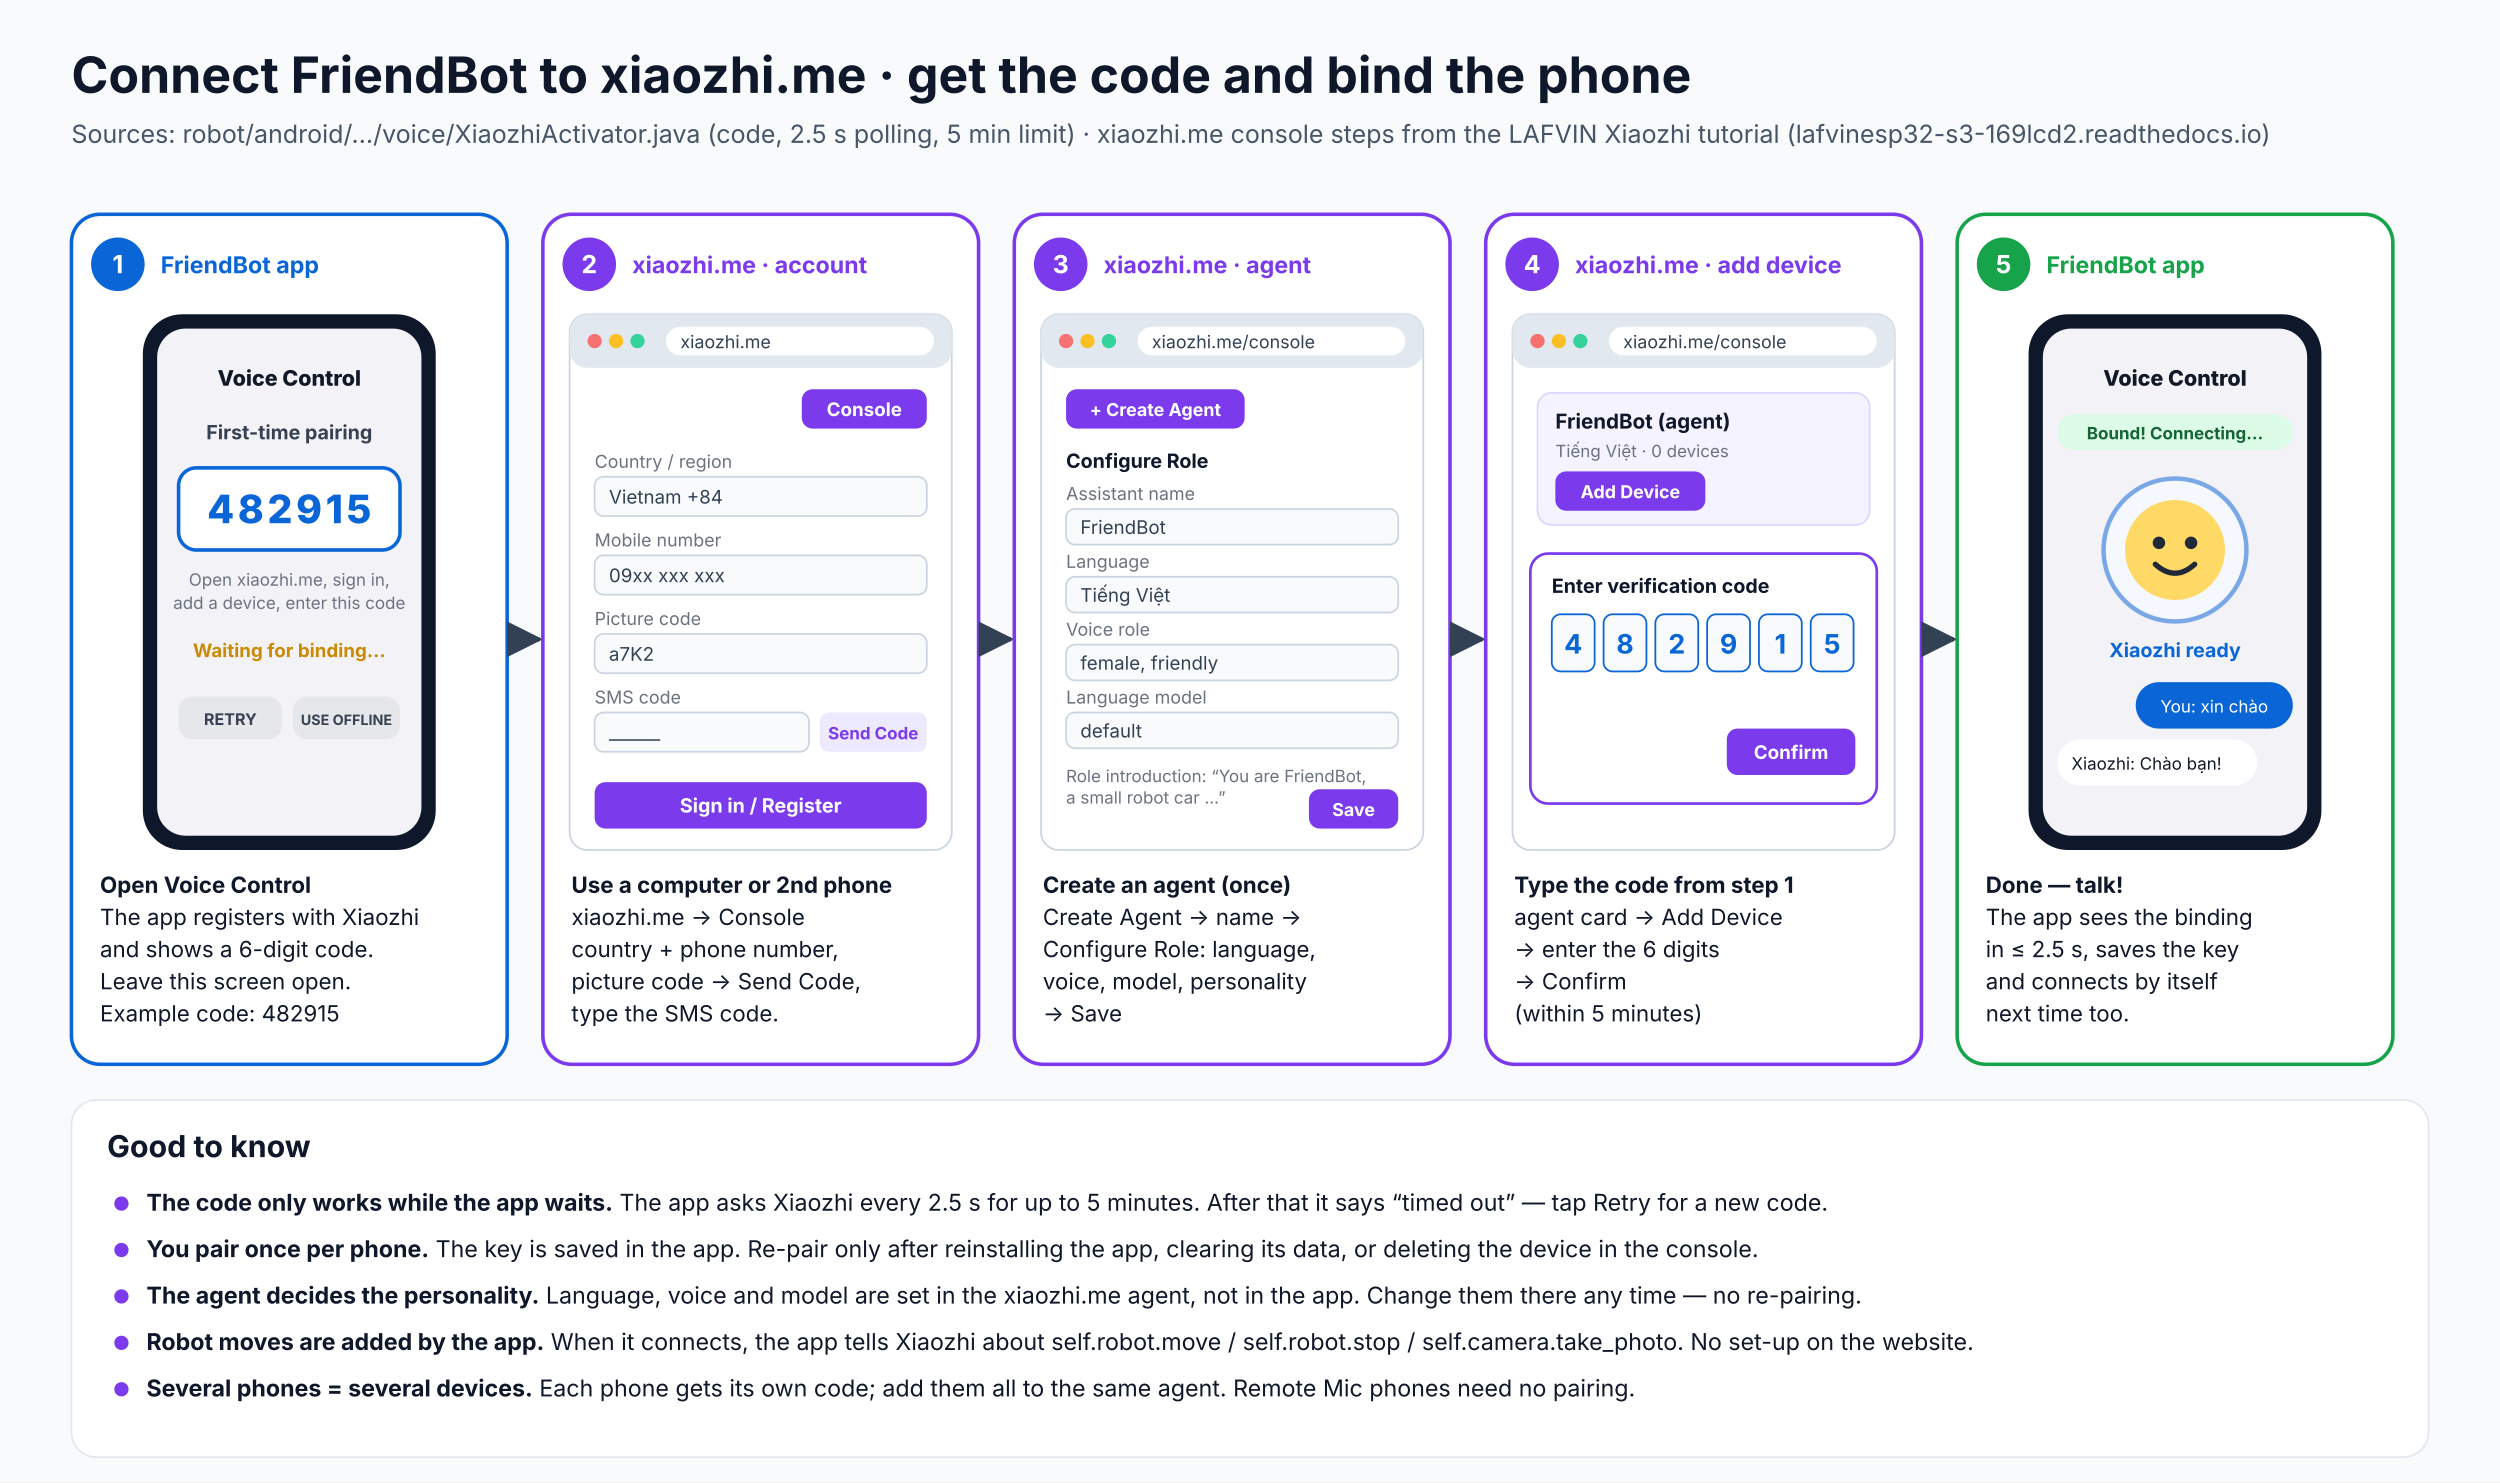
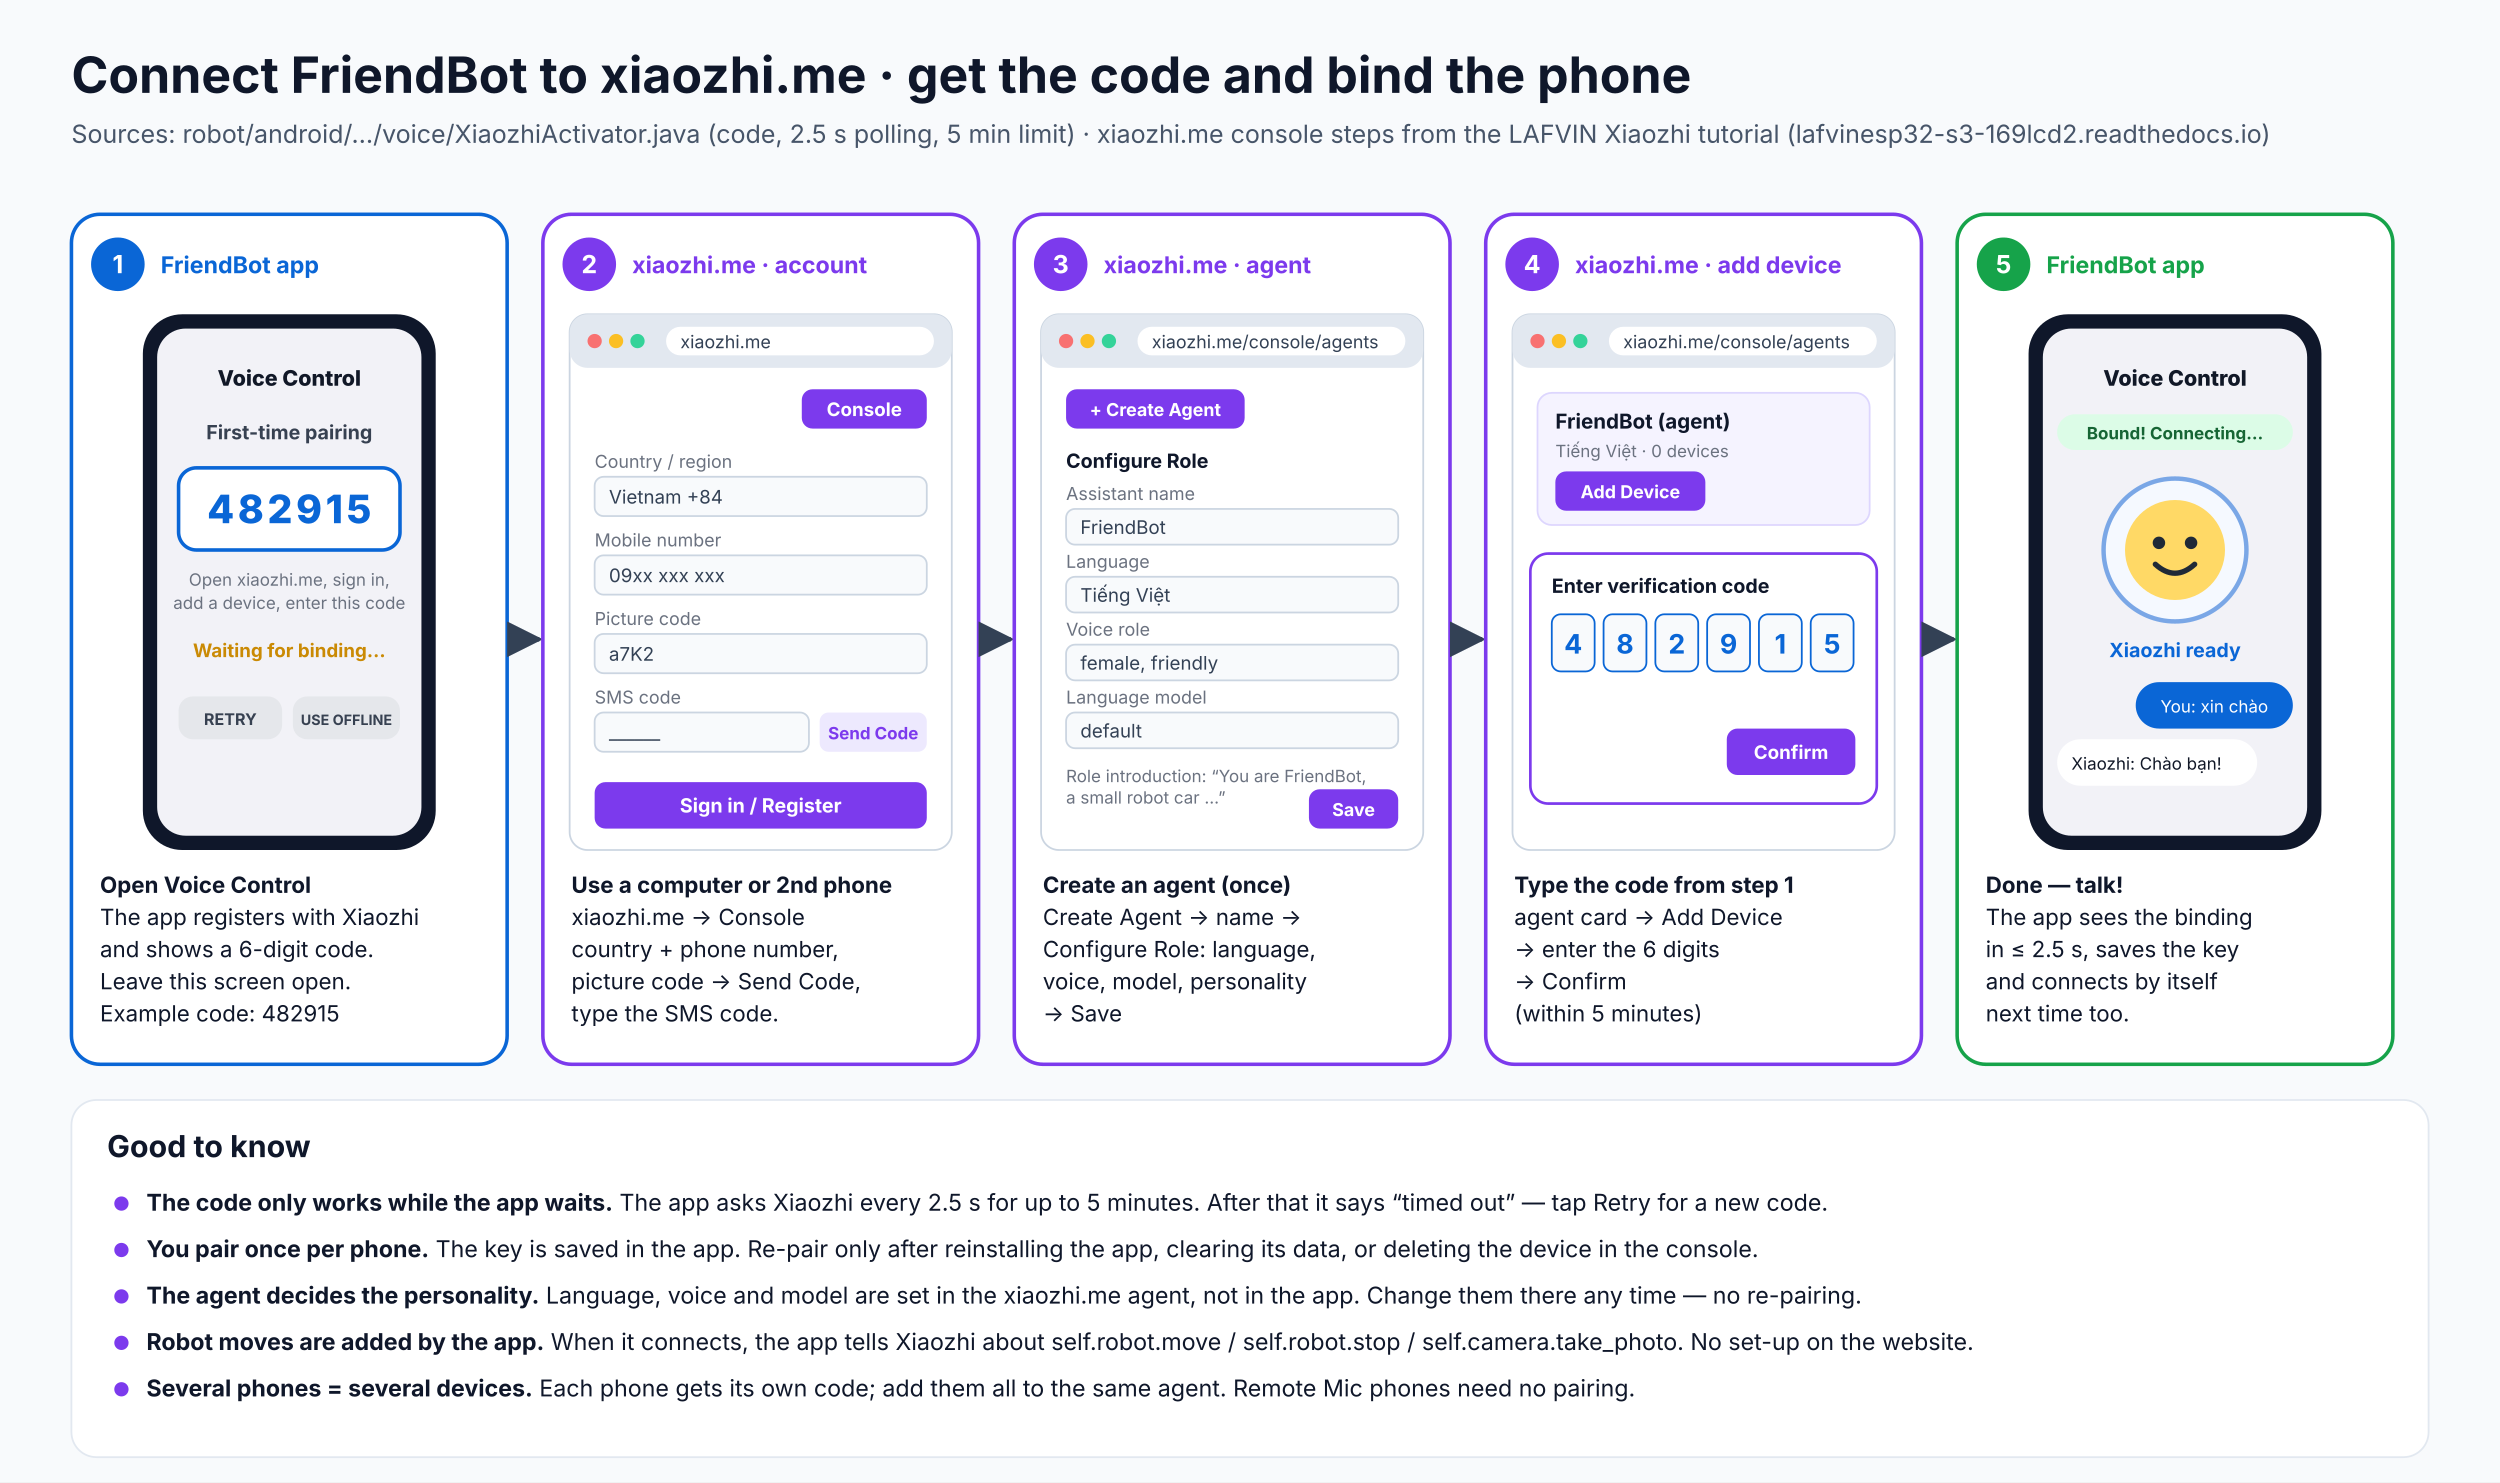
<svg xmlns="http://www.w3.org/2000/svg" width="1400" height="830" viewBox="0 0 1400 830" font-family="Inter, Helvetica, Arial, sans-serif">
  <defs>
    <marker id="ar" viewBox="0 0 10 10" refX="9" refY="5" markerWidth="8" markerHeight="8" orient="auto">
      <path d="M0,0 L10,5 L0,10 z" fill="#334155" />
    </marker>
  </defs>
  <rect width="100%" height="100%" fill="#f8fafc" />
  <text x="40" y="52" font-size="28" font-weight="700" fill="#0f172a">Connect FriendBot to xiaozhi.me · get the code and bind the phone</text>
  <text x="40" y="80" font-size="14" fill="#475569">Sources: robot/android/.../voice/XiaozhiActivator.java (code, 2.5 s polling, 5 min limit) · xiaozhi.me console steps from the LAFVIN Xiaozhi tutorial (lafvinesp32-s3-169lcd2.readthedocs.io)</text>
  <rect x="40" y="120" width="244" height="476" rx="16" fill="#ffffff" stroke="#0A66D6" stroke-width="2" />
  <circle cx="66" cy="148" r="15" fill="#0A66D6" />
  <text x="66" y="153" text-anchor="middle" font-size="14" font-weight="700" fill="#fff">1</text>
  <text x="90" y="153" font-size="13" font-weight="700" fill="#0A66D6">FriendBot app</text>
  <line x1="286" y1="358.0" x2="302" y2="358.0" stroke="#334155" stroke-width="2.5" marker-end="url(#ar)" />
  <rect x="80" y="176" width="164" height="300" rx="22" fill="#0f172a" />
  <rect x="88" y="184" width="148" height="284" rx="16" fill="#f2f2f7" />
  <text x="162" y="216" text-anchor="middle" font-size="12" font-weight="800" fill="#111827">Voice Control</text>
  <text x="162" y="246" text-anchor="middle" font-size="11" font-weight="700" fill="#374151">First-time pairing</text>
  <rect x="100" y="262" width="124" height="46" rx="10" fill="#ffffff" stroke="#0A66D6" stroke-width="2" />
  <text x="162" y="293" text-anchor="middle" font-size="22" font-weight="800" letter-spacing="2" fill="#0A66D6">482915</text>
  <text x="162" y="328" text-anchor="middle" font-size="9.5" fill="#6b7280">Open xiaozhi.me, sign in,</text>
  <text x="162" y="341" text-anchor="middle" font-size="9.5" fill="#6b7280">add a device, enter this code</text>
  <text x="162" y="368" text-anchor="middle" font-size="10.5" font-weight="700" fill="#ca8a04">Waiting for binding…</text>
  <rect x="100" y="390" width="58" height="24" rx="8" fill="#e5e7eb" />
  <text x="129" y="406" text-anchor="middle" font-size="9" font-weight="700" fill="#374151">RETRY</text>
  <rect x="164" y="390" width="60" height="24" rx="8" fill="#e5e7eb" />
  <text x="194" y="406" text-anchor="middle" font-size="8" font-weight="700" fill="#374151">USE OFFLINE</text>
  <text x="56" y="500" font-size="12.5" font-weight="700" fill="#0f172a">Open Voice Control</text>
  <text x="56" y="518" font-size="12.5" fill="#0f172a">The app registers with Xiaozhi</text>
  <text x="56" y="536" font-size="12.5" fill="#0f172a">and shows a 6-digit code.</text>
  <text x="56" y="554" font-size="12.5" fill="#0f172a">Leave this screen open.</text>
  <text x="56" y="572" font-size="12.5" fill="#0f172a">Example code: 482915</text>
  <rect x="304" y="120" width="244" height="476" rx="16" fill="#ffffff" stroke="#7c3aed" stroke-width="2" />
  <circle cx="330" cy="148" r="15" fill="#7c3aed" />
  <text x="330" y="153" text-anchor="middle" font-size="14" font-weight="700" fill="#fff">2</text>
  <text x="354" y="153" font-size="13" font-weight="700" fill="#7c3aed">xiaozhi.me · account</text>
  <line x1="550" y1="358.0" x2="566" y2="358.0" stroke="#334155" stroke-width="2.5" marker-end="url(#ar)" />
  <rect x="319" y="176" width="214" height="300" rx="10" fill="#ffffff" stroke="#cbd5e1" />
  <rect x="319" y="176" width="214" height="30" rx="10" fill="#e2e8f0" />
  <circle cx="333" cy="191" r="4" fill="#f87171" />
  <circle cx="345" cy="191" r="4" fill="#fbbf24" />
  <circle cx="357" cy="191" r="4" fill="#34d399" />
  <rect x="373" y="183" width="150" height="16" rx="8" fill="#ffffff" />
  <text x="381" y="195" font-size="10" fill="#334155">xiaozhi.me</text>
  <rect x="449" y="218" width="70" height="22" rx="6" fill="#7c3aed" />
  <text x="484" y="233" text-anchor="middle" font-size="10.5" font-weight="700" fill="#fff">Console</text>
  <text x="333" y="262" font-size="10" fill="#6b7280">Country / region</text>
  <rect x="333" y="267" width="186" height="22" rx="5" fill="#f8fafc" stroke="#cbd5e1" />
  <text x="341" y="282" font-size="10.5" fill="#334155">Vietnam +84</text>
  <text x="333" y="306" font-size="10" fill="#6b7280">Mobile number</text>
  <rect x="333" y="311" width="186" height="22" rx="5" fill="#f8fafc" stroke="#cbd5e1" />
  <text x="341" y="326" font-size="10.5" fill="#334155">09xx xxx xxx</text>
  <text x="333" y="350" font-size="10" fill="#6b7280">Picture code</text>
  <rect x="333" y="355" width="186" height="22" rx="5" fill="#f8fafc" stroke="#cbd5e1" />
  <text x="341" y="370" font-size="10.5" fill="#334155">a7K2</text>
  <text x="333" y="394" font-size="10" fill="#6b7280">SMS code</text>
  <rect x="333" y="399" width="120" height="22" rx="5" fill="#f8fafc" stroke="#cbd5e1" />
  <text x="341" y="414" font-size="10.5" fill="#334155">______</text>
  <rect x="459" y="399" width="60" height="22" rx="5" fill="#ede9fe" />
  <text x="489" y="414" text-anchor="middle" font-size="9.5" font-weight="700" fill="#7c3aed">Send Code</text>
  <rect x="333" y="438" width="186" height="26" rx="6" fill="#7c3aed" />
  <text x="426" y="455" text-anchor="middle" font-size="11" font-weight="700" fill="#fff">Sign in / Register</text>
  <text x="320" y="500" font-size="12.5" font-weight="700" fill="#0f172a">Use a computer or 2nd phone</text>
  <text x="320" y="518" font-size="12.5" fill="#0f172a">xiaozhi.me → Console</text>
  <text x="320" y="536" font-size="12.5" fill="#0f172a">country + phone number,</text>
  <text x="320" y="554" font-size="12.5" fill="#0f172a">picture code → Send Code,</text>
  <text x="320" y="572" font-size="12.5" fill="#0f172a">type the SMS code.</text>
  <rect x="568" y="120" width="244" height="476" rx="16" fill="#ffffff" stroke="#7c3aed" stroke-width="2" />
  <circle cx="594" cy="148" r="15" fill="#7c3aed" />
  <text x="594" y="153" text-anchor="middle" font-size="14" font-weight="700" fill="#fff">3</text>
  <text x="618" y="153" font-size="13" font-weight="700" fill="#7c3aed">xiaozhi.me · agent</text>
  <line x1="814" y1="358.0" x2="830" y2="358.0" stroke="#334155" stroke-width="2.5" marker-end="url(#ar)" />
  <rect x="583" y="176" width="214" height="300" rx="10" fill="#ffffff" stroke="#cbd5e1" />
  <rect x="583" y="176" width="214" height="30" rx="10" fill="#e2e8f0" />
  <circle cx="597" cy="191" r="4" fill="#f87171" />
  <circle cx="609" cy="191" r="4" fill="#fbbf24" />
  <circle cx="621" cy="191" r="4" fill="#34d399" />
  <rect x="637" y="183" width="150" height="16" rx="8" fill="#ffffff" />
-   <text x="645" y="195" font-size="10" fill="#334155">xiaozhi.me/console</text>
+   <text x="645" y="195" font-size="10" fill="#334155">xiaozhi.me/console/agents</text>
  <rect x="597" y="218" width="100" height="22" rx="6" fill="#7c3aed" />
  <text x="647" y="233" text-anchor="middle" font-size="10" font-weight="700" fill="#fff">+ Create Agent</text>
  <text x="597" y="262" font-size="11" font-weight="700" fill="#0f172a">Configure Role</text>
  <text x="597" y="280" font-size="10" fill="#6b7280">Assistant name</text>
  <rect x="597" y="285" width="186" height="20" rx="5" fill="#f8fafc" stroke="#cbd5e1" />
  <text x="605" y="299" font-size="10.5" fill="#334155">FriendBot</text>
  <text x="597" y="318" font-size="10" fill="#6b7280">Language</text>
  <rect x="597" y="323" width="186" height="20" rx="5" fill="#f8fafc" stroke="#cbd5e1" />
  <text x="605" y="337" font-size="10.5" fill="#334155">Tiếng Việt</text>
  <text x="597" y="356" font-size="10" fill="#6b7280">Voice role</text>
  <rect x="597" y="361" width="186" height="20" rx="5" fill="#f8fafc" stroke="#cbd5e1" />
  <text x="605" y="375" font-size="10.5" fill="#334155">female, friendly</text>
  <text x="597" y="394" font-size="10" fill="#6b7280">Language model</text>
  <rect x="597" y="399" width="186" height="20" rx="5" fill="#f8fafc" stroke="#cbd5e1" />
  <text x="605" y="413" font-size="10.5" fill="#334155">default</text>
  <text x="597" y="438" font-size="9.5" fill="#6b7280">Role introduction: “You are FriendBot,</text>
  <text x="597" y="450" font-size="9.5" fill="#6b7280">a small robot car …”   </text>
  <rect x="733" y="442" width="50" height="22" rx="6" fill="#7c3aed" />
  <text x="758" y="457" text-anchor="middle" font-size="10" font-weight="700" fill="#fff">Save</text>
  <text x="584" y="500" font-size="12.5" font-weight="700" fill="#0f172a">Create an agent (once)</text>
  <text x="584" y="518" font-size="12.5" fill="#0f172a">Create Agent → name →</text>
  <text x="584" y="536" font-size="12.5" fill="#0f172a">Configure Role: language,</text>
  <text x="584" y="554" font-size="12.5" fill="#0f172a">voice, model, personality</text>
  <text x="584" y="572" font-size="12.5" fill="#0f172a">→ Save</text>
  <rect x="832" y="120" width="244" height="476" rx="16" fill="#ffffff" stroke="#7c3aed" stroke-width="2" />
  <circle cx="858" cy="148" r="15" fill="#7c3aed" />
  <text x="858" y="153" text-anchor="middle" font-size="14" font-weight="700" fill="#fff">4</text>
  <text x="882" y="153" font-size="13" font-weight="700" fill="#7c3aed">xiaozhi.me · add device</text>
  <line x1="1078" y1="358.0" x2="1094" y2="358.0" stroke="#334155" stroke-width="2.5" marker-end="url(#ar)" />
  <rect x="847" y="176" width="214" height="300" rx="10" fill="#ffffff" stroke="#cbd5e1" />
  <rect x="847" y="176" width="214" height="30" rx="10" fill="#e2e8f0" />
  <circle cx="861" cy="191" r="4" fill="#f87171" />
  <circle cx="873" cy="191" r="4" fill="#fbbf24" />
  <circle cx="885" cy="191" r="4" fill="#34d399" />
  <rect x="901" y="183" width="150" height="16" rx="8" fill="#ffffff" />
-   <text x="909" y="195" font-size="10" fill="#334155">xiaozhi.me/console</text>
+   <text x="909" y="195" font-size="10" fill="#334155">xiaozhi.me/console/agents</text>
  <rect x="861" y="220" width="186" height="74" rx="8" fill="#f5f3ff" stroke="#ddd6fe" />
  <text x="871" y="240" font-size="11.5" font-weight="700" fill="#0f172a">FriendBot (agent)</text>
  <text x="871" y="256" font-size="9.5" fill="#6b7280">Tiếng Việt · 0 devices</text>
  <rect x="871" y="264" width="84" height="22" rx="6" fill="#7c3aed" />
  <text x="913" y="279" text-anchor="middle" font-size="10" font-weight="700" fill="#fff">Add Device</text>
  <rect x="857" y="310" width="194" height="140" rx="10" fill="#ffffff" stroke="#7c3aed" stroke-width="1.5" />
  <text x="869" y="332" font-size="11" font-weight="700" fill="#0f172a">Enter verification code</text>
  <rect x="869" y="344" width="24" height="32" rx="5" fill="#f8fafc" stroke="#0A66D6" />
  <text x="881" y="366" text-anchor="middle" font-size="15" font-weight="700" fill="#0A66D6">4</text>
  <rect x="898" y="344" width="24" height="32" rx="5" fill="#f8fafc" stroke="#0A66D6" />
  <text x="910" y="366" text-anchor="middle" font-size="15" font-weight="700" fill="#0A66D6">8</text>
  <rect x="927" y="344" width="24" height="32" rx="5" fill="#f8fafc" stroke="#0A66D6" />
  <text x="939" y="366" text-anchor="middle" font-size="15" font-weight="700" fill="#0A66D6">2</text>
  <rect x="956" y="344" width="24" height="32" rx="5" fill="#f8fafc" stroke="#0A66D6" />
  <text x="968" y="366" text-anchor="middle" font-size="15" font-weight="700" fill="#0A66D6">9</text>
  <rect x="985" y="344" width="24" height="32" rx="5" fill="#f8fafc" stroke="#0A66D6" />
  <text x="997" y="366" text-anchor="middle" font-size="15" font-weight="700" fill="#0A66D6">1</text>
  <rect x="1014" y="344" width="24" height="32" rx="5" fill="#f8fafc" stroke="#0A66D6" />
  <text x="1026" y="366" text-anchor="middle" font-size="15" font-weight="700" fill="#0A66D6">5</text>
  <rect x="967" y="408" width="72" height="26" rx="6" fill="#7c3aed" />
  <text x="1003" y="425" text-anchor="middle" font-size="10.5" font-weight="700" fill="#fff">Confirm</text>
  <text x="848" y="500" font-size="12.5" font-weight="700" fill="#0f172a">Type the code from step 1</text>
  <text x="848" y="518" font-size="12.5" fill="#0f172a">agent card → Add Device</text>
  <text x="848" y="536" font-size="12.5" fill="#0f172a">→ enter the 6 digits</text>
  <text x="848" y="554" font-size="12.5" fill="#0f172a">→ Confirm</text>
  <text x="848" y="572" font-size="12.5" fill="#0f172a">(within 5 minutes)</text>
  <rect x="1096" y="120" width="244" height="476" rx="16" fill="#ffffff" stroke="#16a34a" stroke-width="2" />
  <circle cx="1122" cy="148" r="15" fill="#16a34a" />
  <text x="1122" y="153" text-anchor="middle" font-size="14" font-weight="700" fill="#fff">5</text>
  <text x="1146" y="153" font-size="13" font-weight="700" fill="#16a34a">FriendBot app</text>
  <rect x="1136" y="176" width="164" height="300" rx="22" fill="#0f172a" />
  <rect x="1144" y="184" width="148" height="284" rx="16" fill="#f2f2f7" />
  <text x="1218" y="216" text-anchor="middle" font-size="12" font-weight="800" fill="#111827">Voice Control</text>
  <rect x="1152" y="232" width="132" height="20" rx="10" fill="#dcfce7" />
  <text x="1218" y="246" text-anchor="middle" font-size="9.5" font-weight="700" fill="#166534">Bound! Connecting…</text>
  <circle cx="1218" cy="308" r="40" fill="#f5f9ff" stroke="#7aa7e6" stroke-width="2.5" />
  <circle cx="1218" cy="308" r="28" fill="#ffd966" />
  <circle cx="1209" cy="304" r="3.5" fill="#1f2937" />
  <circle cx="1227" cy="304" r="3.5" fill="#1f2937" />
  <path d="M1207,316 Q1218,326 1229,316" fill="none" stroke="#1f2937" stroke-width="3" stroke-linecap="round" />
  <text x="1218" y="368" text-anchor="middle" font-size="11" font-weight="700" fill="#0A66D6">Xiaozhi ready</text>
  <rect x="1196" y="382" width="88" height="26" rx="13" fill="#0A66D6" />
  <text x="1240" y="399" text-anchor="middle" font-size="9.5" fill="#fff">You: xin chào</text>
  <rect x="1152" y="414" width="112" height="26" rx="13" fill="#ffffff" />
  <text x="1160" y="431" font-size="9.5" fill="#111827">Xiaozhi: Chào bạn!</text>
  <text x="1112" y="500" font-size="12.5" font-weight="700" fill="#0f172a">Done — talk!</text>
  <text x="1112" y="518" font-size="12.5" fill="#0f172a">The app sees the binding</text>
  <text x="1112" y="536" font-size="12.5" fill="#0f172a">in ≤ 2.5 s, saves the key</text>
  <text x="1112" y="554" font-size="12.5" fill="#0f172a">and connects by itself</text>
  <text x="1112" y="572" font-size="12.5" fill="#0f172a">next time too.</text>
  <rect x="40" y="616" width="1320" height="200" rx="14" fill="#ffffff" stroke="#e2e8f0" />
  <text x="60" y="648" font-size="17" font-weight="700" fill="#0f172a">Good to know</text>
  <circle cx="68" cy="674" r="4" fill="#7c3aed" />
  <text x="82" y="678" font-size="13" fill="#0f172a">
    <tspan font-weight="700">The code only works while the app waits.</tspan> The app asks Xiaozhi every 2.5 s for up to 5 minutes. After that it says “timed out” — tap Retry for a new code.</text>
  <circle cx="68" cy="700" r="4" fill="#7c3aed" />
  <text x="82" y="704" font-size="13" fill="#0f172a">
    <tspan font-weight="700">You pair once per phone.</tspan> The key is saved in the app. Re-pair only after reinstalling the app, clearing its data, or deleting the device in the console.</text>
  <circle cx="68" cy="726" r="4" fill="#7c3aed" />
  <text x="82" y="730" font-size="13" fill="#0f172a">
    <tspan font-weight="700">The agent decides the personality.</tspan> Language, voice and model are set in the xiaozhi.me agent, not in the app. Change them there any time — no re-pairing.</text>
  <circle cx="68" cy="752" r="4" fill="#7c3aed" />
  <text x="82" y="756" font-size="13" fill="#0f172a">
    <tspan font-weight="700">Robot moves are added by the app.</tspan> When it connects, the app tells Xiaozhi about self.robot.move / self.robot.stop / self.camera.take_photo. No set-up on the website.</text>
  <circle cx="68" cy="778" r="4" fill="#7c3aed" />
  <text x="82" y="782" font-size="13" fill="#0f172a">
    <tspan font-weight="700">Several phones = several devices.</tspan> Each phone gets its own code; add them all to the same agent. Remote Mic phones need no pairing.</text>
</svg>
